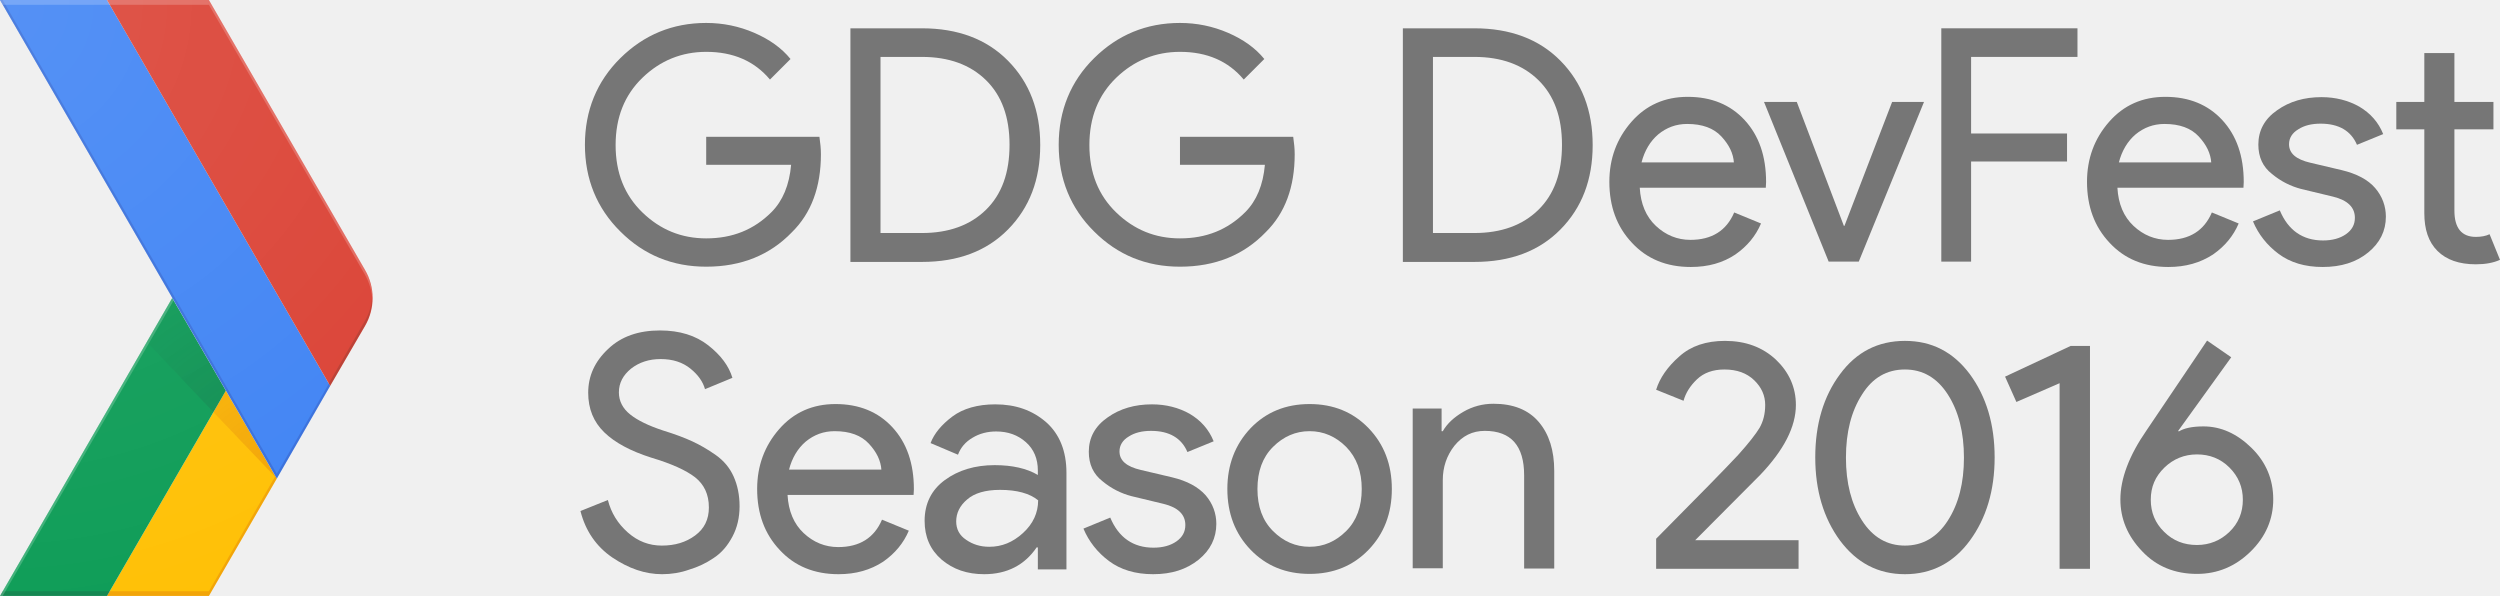
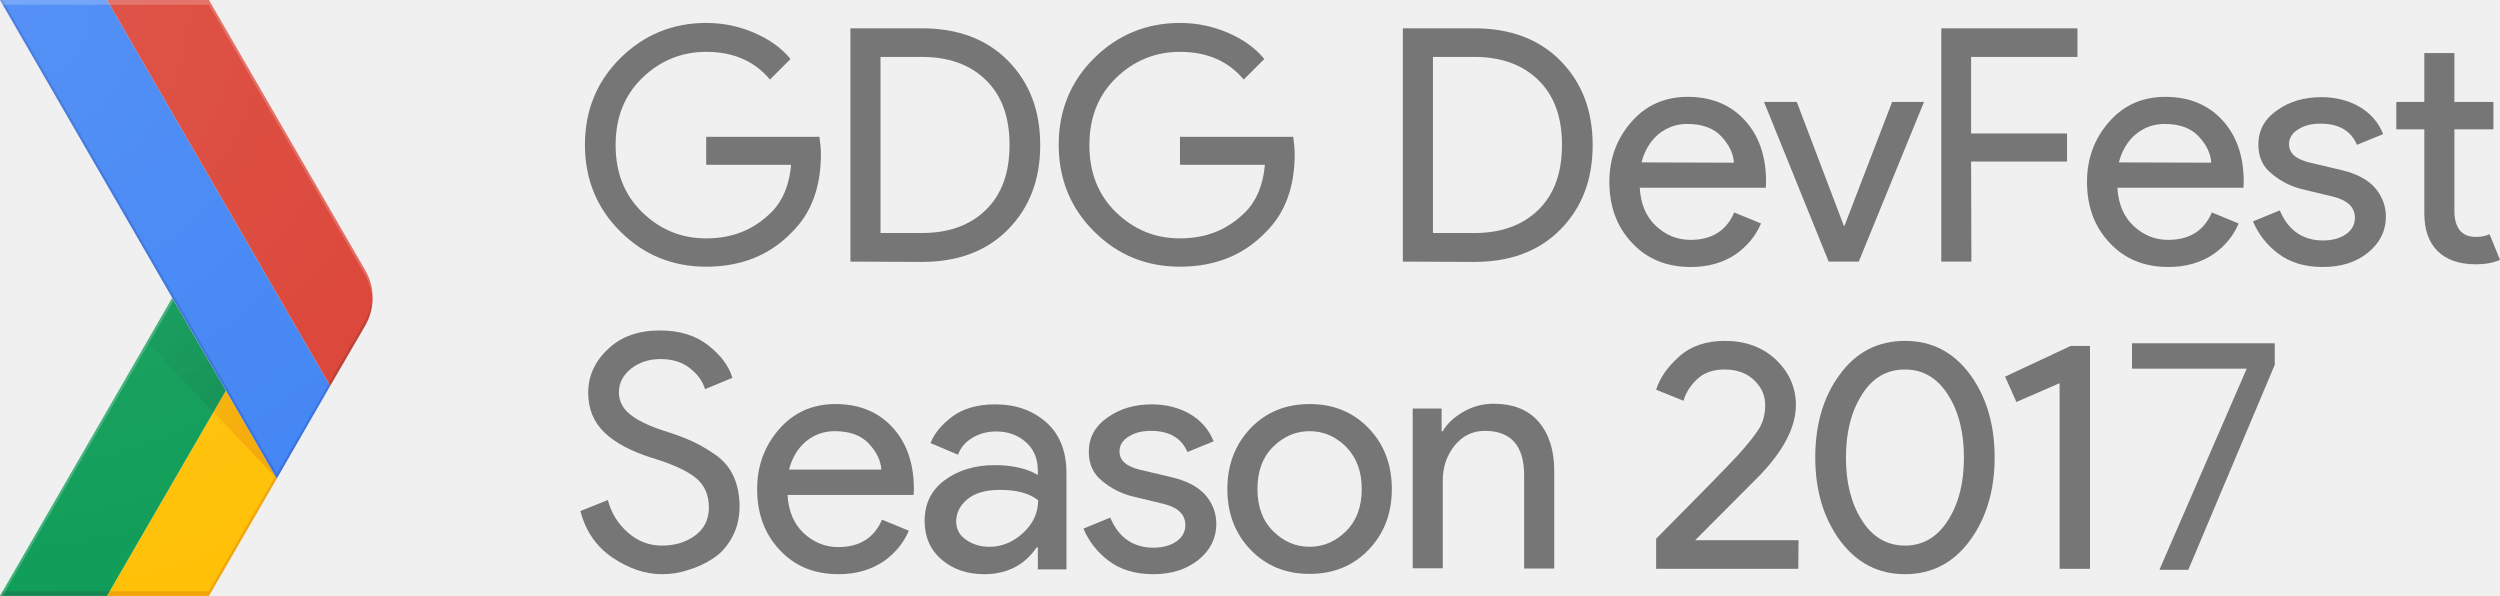
- <svg xmlns="http://www.w3.org/2000/svg" id="Layer_4" viewBox="0 0 839 200">
-   <style>.st0{fill:none;} .st1{fill:#FFC107;} .st2{fill:#0F9D58;} .st3{opacity:0.2;fill:#BF360C;enable-background:new ;} .st4{opacity:0.2;fill:#263238;enable-background:new ;} .st5{opacity:0.2;fill:#FFFFFF;enable-background:new ;} .st6{fill:url(#XMLID_126_);} .st7{fill:url(#XMLID_127_);} .st8{fill:#4285F4;} .st9{fill:#DB4437;} .st10{opacity:0.2;fill:#1A237E;enable-background:new ;} .st11{opacity:0.2;fill:#3E2723;enable-background:new ;} .st12{fill:url(#XMLID_128_);} .st13{fill:#767676;}</style>
+ <svg xmlns="http://www.w3.org/2000/svg" version="1.1" id="Layer_4" x="0px" y="0px" viewBox="0 0 839 200" style="enable-background:new 0 0 839 200;" xml:space="preserve">
+   <style type="text/css">
+ 	.st0{fill:none;}
+ 	.st1{fill:#FFC107;}
+ 	.st2{fill:#0F9D58;}
+ 	.st3{opacity:0.2;fill:#BF360C;enable-background:new    ;}
+ 	.st4{opacity:0.2;fill:#263238;enable-background:new    ;}
+ 	.st5{opacity:0.2;fill:#FFFFFF;enable-background:new    ;}
+ 	.st6{fill:url(#XMLID_3_);}
+ 	.st7{fill:url(#XMLID_5_);}
+ 	.st8{fill:#4285F4;}
+ 	.st9{fill:#DB4437;}
+ 	.st10{opacity:0.2;fill:#1A237E;enable-background:new    ;}
+ 	.st11{opacity:0.2;fill:#3E2723;enable-background:new    ;}
+ 	.st12{fill:url(#XMLID_6_);}
+ 	.st13{fill:#767676;}
+ 	.st14{font-family:'Roboto-Medium';}
+ 	.st15{font-size:106.463px;}
+ </style>
  <g id="XMLID_60_">
    <g id="XMLID_61_">
      <g id="XMLID_62_">
-         <path id="XMLID_106_" class="st0" d="M122.5 90.6L70.1 0H0l57.8 100L0 200h70.1l52.4-90.6c3.3-5.8 3.3-13 0-18.8z" />
-         <path id="XMLID_105_" class="st1" d="M92.4 159.8l-16.6-28.7L35.9 200h34.2l22.8-39.4z" />
-         <path id="XMLID_104_" class="st0" d="M122.5 90.6L70.1 0H0l57.8 100L0 200h70.1l52.4-90.6c3.3-5.8 3.3-13 0-18.8z" />
-         <path id="XMLID_103_" class="st2" d="M57.8 100l18 31.1L35.9 200H0z" />
-         <path id="XMLID_102_" class="st0" d="M122.5 90.6L70.1 0H0l57.8 100L0 200h70.1l52.4-90.6c3.3-5.8 3.3-13 0-18.8z" />
-         <path id="XMLID_101_" class="st3" d="M70.1 198.4H36.8l-.9 1.6h34.2l22.8-39.4-.5-.8z" />
-         <path id="XMLID_100_" class="st0" d="M122.5 90.6L70.1 0H0l57.8 100L0 200h70.1l52.4-90.6c3.3-5.8 3.3-13 0-18.8z" />
-         <path id="XMLID_99_" class="st4" d="M.9 198.4L0 200h35.9l.9-1.6z" />
-         <path id="XMLID_98_" class="st0" d="M122.5 90.6L70.1 0H0l57.8 100L0 200h70.1l52.4-90.6c3.3-5.8 3.3-13 0-18.8z" />
-         <path id="XMLID_96_" class="st5" d="M0 200h.9l57.4-99.2-.5-.8z" />
-         <path id="XMLID_94_" class="st0" d="M122.5 90.6L70.1 0H0l57.8 100L0 200h70.1l52.4-90.6c3.3-5.8 3.3-13 0-18.8z" />
-         <radialGradient id="XMLID_126_" cx="92.62" cy="2707.501" r="69.162" gradientTransform="matrix(1 0 0 -1 0 2867.46)" gradientUnits="userSpaceOnUse">
-           <stop offset="0" stop-color="#BF360C" stop-opacity=".2" />
-           <stop offset="1" stop-color="#BF360C" stop-opacity=".02" />
+         <path id="XMLID_106_" class="st0" d="M122.5,90.6L70.1,0H0l57.8,100L0,200h70.1l52.4-90.6C125.8,103.6,125.8,96.4,122.5,90.6z" />
+         <path id="XMLID_105_" class="st1" d="M92.4,159.8l-16.6-28.7L35.9,200h34.2l22.8-39.4L92.4,159.8z" />
+         <path id="XMLID_104_" class="st0" d="M122.5,90.6L70.1,0H0l57.8,100L0,200h70.1l52.4-90.6C125.8,103.6,125.8,96.4,122.5,90.6z" />
+         <path id="XMLID_103_" class="st2" d="M57.8,100l18,31.1L35.9,200H0L57.8,100z" />
+         <path id="XMLID_102_" class="st0" d="M122.5,90.6L70.1,0H0l57.8,100L0,200h70.1l52.4-90.6C125.8,103.6,125.8,96.4,122.5,90.6z" />
+         <path id="XMLID_101_" class="st3" d="M70.1,198.4H36.8l-0.9,1.6h34.2l22.8-39.4l-0.5-0.8L70.1,198.4z" />
+         <path id="XMLID_100_" class="st0" d="M122.5,90.6L70.1,0H0l57.8,100L0,200h70.1l52.4-90.6C125.8,103.6,125.8,96.4,122.5,90.6z" />
+         <path id="XMLID_99_" class="st4" d="M0.9,198.4L0,200h35.9l0.9-1.6H0.9z" />
+         <path id="XMLID_98_" class="st0" d="M122.5,90.6L70.1,0H0l57.8,100L0,200h70.1l52.4-90.6C125.8,103.6,125.8,96.4,122.5,90.6z" />
+         <path id="XMLID_96_" class="st5" d="M0,200h0.9l57.4-99.2l-0.5-0.8L0,200z" />
+         <path id="XMLID_94_" class="st0" d="M122.5,90.6L70.1,0H0l57.8,100L0,200h70.1l52.4-90.6C125.8,103.6,125.8,96.4,122.5,90.6z" />
+         <radialGradient id="XMLID_3_" cx="92.62" cy="-1987.501" r="69.162" gradientTransform="matrix(1 0 0 1 0 2147.46)" gradientUnits="userSpaceOnUse">
+           <stop offset="0" style="stop-color:#BF360C;stop-opacity:0.2" />
+           <stop offset="1" style="stop-color:#BF360C;stop-opacity:2.000000e-02" />
        </radialGradient>
-         <path id="XMLID_92_" class="st6" d="M92.9 160.6l-17.1-29.5-4.2 7.2z" />
-         <path id="XMLID_90_" class="st0" d="M122.5 90.6L70.1 0H0l57.8 100L0 200h70.1l52.4-90.6c3.3-5.8 3.3-13 0-18.8z" />
-         <radialGradient id="XMLID_127_" cx="92.423" cy="2707.063" r="69.723" gradientTransform="matrix(1 0 0 -1 0 2867.46)" gradientUnits="userSpaceOnUse">
-           <stop offset="0" stop-color="#263238" stop-opacity=".2" />
-           <stop offset="1" stop-color="#263238" stop-opacity=".02" />
+         <path id="XMLID_92_" class="st6" d="M92.9,160.6l-17.1-29.5l-4.2,7.2L92.9,160.6z" />
+         <path id="XMLID_90_" class="st0" d="M122.5,90.6L70.1,0H0l57.8,100L0,200h70.1l52.4-90.6C125.8,103.6,125.8,96.4,122.5,90.6z" />
+         <radialGradient id="XMLID_5_" cx="92.423" cy="-1987.063" r="69.723" gradientTransform="matrix(1 0 0 1 0 2147.46)" gradientUnits="userSpaceOnUse">
+           <stop offset="0" style="stop-color:#263238;stop-opacity:0.2" />
+           <stop offset="1" style="stop-color:#263238;stop-opacity:2.000000e-02" />
        </radialGradient>
-         <path id="XMLID_89_" class="st7" d="M71.6 138.3l4.2-7.2-18-31.1-8.5 14.8z" />
-         <path id="XMLID_88_" class="st0" d="M122.5 90.6L70.1 0H0l57.8 100L0 200h70.1l52.4-90.6c3.3-5.8 3.3-13 0-18.8z" />
+         <path id="XMLID_89_" class="st7" d="M71.6,138.3l4.2-7.2l-18-31.1l-8.5,14.8L71.6,138.3z" />
+         <path id="XMLID_88_" class="st0" d="M122.5,90.6L70.1,0H0l57.8,100L0,200h70.1l52.4-90.6C125.8,103.6,125.8,96.4,122.5,90.6z" />
        <g id="XMLID_85_">
          <g id="XMLID_86_">
-             <path id="XMLID_87_" class="st8" d="M35.9 0H0l92.9 160.6 17.9-31.1z" />
+             <path id="XMLID_87_" class="st8" d="M35.9,0H0l92.9,160.6l17.9-31.1L35.9,0z" />
          </g>
        </g>
-         <path id="XMLID_84_" class="st0" d="M122.5 90.6L70.1 0H0l57.8 100L0 200h70.1l52.4-90.6c3.3-5.8 3.3-13 0-18.8z" />
-         <path id="XMLID_83_" class="st9" d="M122.5 109.4c3.4-5.8 3.4-13 0-18.8L70.1 0H35.9l74.9 129.5 11.7-20.1z" />
-         <path id="XMLID_82_" class="st0" d="M122.5 90.6L70.1 0H0l57.8 100L0 200h70.1l52.4-90.6c3.3-5.8 3.3-13 0-18.8z" />
-         <path id="XMLID_71_" class="st10" d="M110.8 129.5l-.4-.8L92.9 159 .9 0H0l92.9 160.6 17.9-31.1z" />
-         <path id="XMLID_69_" class="st0" d="M122.5 90.6L70.1 0H0l57.8 100L0 200h70.1l52.4-90.6c3.3-5.8 3.3-13 0-18.8z" />
-         <path id="XMLID_67_" class="st5" d="M70.1 1.6l52.4 90.6c1.5 2.7 2.3 5.6 2.5 8.6.1-3.5-.7-7-2.5-10.2L70.1 0H0l.9 1.6h69.2z" />
-         <path id="XMLID_66_" class="st0" d="M122.5 90.6L70.1 0H0l57.8 100L0 200h70.1l52.4-90.6c3.3-5.8 3.3-13 0-18.8z" />
-         <path id="XMLID_65_" class="st11" d="M110.8 129.5l11.6-20.1c1.8-3.1 2.6-6.7 2.5-10.2-.1 3-.9 5.9-2.5 8.6l-12.1 20.9.5.8z" />
-         <path id="XMLID_64_" class="st0" d="M122.5 90.6L70.1 0H0l57.8 100L0 200h70.1l52.4-90.6c3.3-5.8 3.3-13 0-18.8z" />
-         <radialGradient id="XMLID_128_" cx="-1.563" cy="2865.898" r="209.922" gradientTransform="matrix(1 0 0 -1 0 2867.46)" gradientUnits="userSpaceOnUse">
-           <stop offset="0" stop-color="#FFF" stop-opacity=".1" />
-           <stop offset="1" stop-color="#FFF" stop-opacity="0" />
+         <path id="XMLID_84_" class="st0" d="M122.5,90.6L70.1,0H0l57.8,100L0,200h70.1l52.4-90.6C125.8,103.6,125.8,96.4,122.5,90.6z" />
+         <path id="XMLID_83_" class="st9" d="M122.5,109.4c3.4-5.8,3.4-13,0-18.8L70.1,0H35.9l74.9,129.5L122.5,109.4z" />
+         <path id="XMLID_82_" class="st0" d="M122.5,90.6L70.1,0H0l57.8,100L0,200h70.1l52.4-90.6C125.8,103.6,125.8,96.4,122.5,90.6z" />
+         <path id="XMLID_71_" class="st10" d="M110.8,129.5l-0.4-0.8L92.9,159L0.9,0H0l92.9,160.6L110.8,129.5z" />
+         <path id="XMLID_69_" class="st0" d="M122.5,90.6L70.1,0H0l57.8,100L0,200h70.1l52.4-90.6C125.8,103.6,125.8,96.4,122.5,90.6z" />
+         <path id="XMLID_67_" class="st5" d="M70.1,1.6l52.4,90.6c1.5,2.7,2.3,5.6,2.5,8.6c0.1-3.5-0.7-7-2.5-10.2L70.1,0H0l0.9,1.6H70.1z     " />
+         <path id="XMLID_66_" class="st0" d="M122.5,90.6L70.1,0H0l57.8,100L0,200h70.1l52.4-90.6C125.8,103.6,125.8,96.4,122.5,90.6z" />
+         <path id="XMLID_65_" class="st11" d="M110.8,129.5l11.6-20.1c1.8-3.1,2.6-6.7,2.5-10.2c-0.1,3-0.9,5.9-2.5,8.6l-12.1,20.9     L110.8,129.5z" />
+         <path id="XMLID_64_" class="st0" d="M122.5,90.6L70.1,0H0l57.8,100L0,200h70.1l52.4-90.6C125.8,103.6,125.8,96.4,122.5,90.6z" />
+         <radialGradient id="XMLID_6_" cx="-1.563" cy="-2145.898" r="209.922" gradientTransform="matrix(1 0 0 1 0 2147.46)" gradientUnits="userSpaceOnUse">
+           <stop offset="0" style="stop-color:#FFFFFF;stop-opacity:0.1" />
+           <stop offset="1" style="stop-color:#FFFFFF;stop-opacity:0" />
        </radialGradient>
-         <path id="XMLID_63_" class="st12" d="M122.5 90.6L70.1 0H0l57.8 100L0 200h70.1l52.4-90.6c3.3-5.8 3.3-13 0-18.8z" />
+         <path id="XMLID_63_" class="st12" d="M122.5,90.6L70.1,0H0l57.8,100L0,200h70.1l52.4-90.6C125.8,103.6,125.8,96.4,122.5,90.6z" />
      </g>
    </g>
  </g>
  <g id="XMLID_7_">
-     <path id="XMLID_2_" class="st13" d="M275.5 51.8c0 10.9-3.2 19.7-9.7 26.1-7.4 7.7-17 11.6-28.8 11.6-11.3 0-20.9-3.9-28.8-11.8-7.9-7.8-11.9-17.6-11.9-29.1s4-21.3 11.9-29.1c7.9-7.8 17.5-11.8 28.8-11.8 5.6 0 11 1.1 16.1 3.3 5.1 2.2 9.2 5.1 12.2 8.8l-6.9 6.9c-5.2-6.2-12.3-9.3-21.4-9.3-8.2 0-15.4 2.9-21.4 8.7-6 5.8-9 13.3-9 22.6s3 16.8 9 22.6c6 5.8 13.1 8.7 21.4 8.7 8.8 0 16-2.9 21.9-8.8 3.8-3.8 6-9.1 6.6-15.9H237v-9.4h38c.3 2.1.5 4 .5 5.9z" />
-     <path id="XMLID_4_" class="st13" d="M285.4 87.8V9.5h24c12 0 21.7 3.6 28.9 10.9 7.2 7.3 10.8 16.7 10.8 28.3s-3.6 21-10.8 28.3c-7.2 7.3-16.8 10.9-28.9 10.9h-24zm10.1-9.6h13.9c9 0 16.2-2.6 21.5-7.8 5.3-5.2 7.9-12.4 7.9-21.8 0-9.3-2.6-16.5-7.9-21.7-5.3-5.2-12.5-7.8-21.5-7.8h-13.9v59.1z" />
-     <path id="XMLID_8_" class="st13" d="M434.5 51.8c0 10.9-3.2 19.7-9.7 26.1-7.4 7.7-17 11.6-28.8 11.6-11.3 0-20.9-3.9-28.8-11.8-7.9-7.8-11.9-17.6-11.9-29.1s4-21.3 11.9-29.1c7.9-7.8 17.5-11.8 28.8-11.8 5.6 0 11 1.1 16.1 3.3 5.1 2.2 9.2 5.1 12.2 8.8l-6.9 6.9c-5.2-6.2-12.3-9.3-21.4-9.3-8.2 0-15.4 2.9-21.4 8.7-6 5.8-9 13.3-9 22.6s3 16.8 9 22.6c6 5.8 13.1 8.7 21.4 8.7 8.8 0 16-2.9 21.9-8.8 3.8-3.8 6-9.1 6.6-15.9H396v-9.4h38c.3 2.1.5 4 .5 5.9z" />
-     <path id="XMLID_10_" class="st13" d="M470.8 87.8V9.5h24c12 0 21.7 3.6 28.9 10.9 7.2 7.3 10.8 16.7 10.8 28.3s-3.6 21-10.8 28.3c-7.2 7.3-16.8 10.9-28.9 10.9h-24zm10.1-9.6h13.9c9 0 16.2-2.6 21.5-7.8 5.3-5.2 7.9-12.4 7.9-21.8 0-9.3-2.6-16.5-7.9-21.7-5.3-5.2-12.5-7.8-21.5-7.8h-13.9v59.1z" />
-     <path id="XMLID_13_" class="st13" d="M567.4 89.6c-8.1 0-14.7-2.7-19.7-8.1-5.1-5.4-7.6-12.2-7.6-20.5 0-7.8 2.5-14.5 7.4-20.1 4.9-5.6 11.2-8.4 18.9-8.4 7.9 0 14.3 2.6 19.1 7.8 4.8 5.2 7.2 12.1 7.2 20.8l-.1 1.9h-42.3c.3 5.4 2.1 9.7 5.4 12.8 3.3 3.1 7.2 4.7 11.6 4.7 7.2 0 12.1-3.1 14.7-9.2l9 3.7c-1.8 4.2-4.6 7.6-8.6 10.4-4.2 2.8-9.1 4.2-15 4.2zm14.5-35c-.2-3.1-1.6-6-4.2-8.8-2.6-2.8-6.4-4.2-11.5-4.2-3.7 0-6.9 1.2-9.7 3.5-2.7 2.3-4.6 5.5-5.6 9.4h31z" />
-     <path id="XMLID_16_" class="st13" d="M613.7 87.8L592 34.2h11l15.8 41.6h.2l16-41.6h10.7l-21.9 53.6h-10.1z" />
-     <path id="XMLID_18_" class="st13" d="M661.6 87.8h-10.1V9.5h45.7v9.6h-35.7v25.7h32.2v9.4h-32.2v33.6z" />
-     <path id="XMLID_20_" class="st13" d="M727.7 89.6c-8.1 0-14.7-2.7-19.7-8.1-5.1-5.4-7.6-12.2-7.6-20.5 0-7.8 2.5-14.5 7.4-20.1 4.9-5.6 11.2-8.4 18.9-8.4 7.9 0 14.3 2.6 19.1 7.8 4.8 5.2 7.2 12.1 7.2 20.8l-.1 1.9h-42.3c.3 5.4 2.1 9.7 5.4 12.8 3.3 3.1 7.2 4.7 11.6 4.7 7.2 0 12.1-3.1 14.7-9.2l9 3.7c-1.8 4.2-4.6 7.6-8.6 10.4-4.3 2.8-9.2 4.2-15 4.2zm14.4-35c-.2-3.1-1.6-6-4.2-8.8-2.6-2.8-6.4-4.2-11.5-4.2-3.7 0-6.9 1.2-9.7 3.5-2.7 2.3-4.6 5.5-5.6 9.4h31z" />
-     <path id="XMLID_27_" class="st13" d="M779.5 89.6c-6 0-10.9-1.5-14.8-4.4-3.9-2.9-6.8-6.6-8.6-10.9l9-3.7c2.8 6.7 7.7 10.1 14.5 10.1 3.1 0 5.7-.7 7.7-2.1 2-1.4 3-3.2 3-5.5 0-3.5-2.4-5.9-7.3-7.1l-10.8-2.6c-3.4-.9-6.7-2.5-9.7-5-3.1-2.4-4.6-5.7-4.6-9.9 0-4.7 2.1-8.6 6.3-11.5 4.2-3 9.2-4.4 14.9-4.4 4.7 0 9 1.1 12.7 3.2 3.7 2.2 6.4 5.2 8 9.2l-8.8 3.6c-2-4.7-6.1-7.1-12.2-7.1-3 0-5.5.6-7.5 1.9-2 1.2-3.1 2.9-3.1 5 0 3.1 2.4 5.1 7.1 6.2l10.6 2.5c5 1.2 8.8 3.2 11.2 6 2.4 2.8 3.6 6.1 3.6 9.6 0 4.8-2 8.8-5.9 12-4 3.3-9.1 4.9-15.3 4.9z" />
-     <path id="XMLID_29_" class="st13" d="M830.9 88.7c-5.6 0-9.9-1.5-12.9-4.5s-4.4-7.2-4.4-12.7V43.4h-9.4v-9.2h9.4V17.8h10.1v16.4h13.1v9.2h-13.1v27.3c0 5.8 2.4 8.8 7.2 8.8 1.8 0 3.4-.3 4.6-.9l3.5 8.6c-2.2 1-4.9 1.5-8.1 1.5z" />
-     <path id="XMLID_31_" class="st13" d="M222.2 192.7c-5.7 0-11.2-1.9-16.7-5.6-5.4-3.7-9-8.9-10.7-15.6l9.2-3.7c1.1 4.3 3.3 7.9 6.7 10.9 3.4 3 7.2 4.4 11.4 4.4 4.4 0 8.1-1.1 11.2-3.4 3.1-2.3 4.6-5.4 4.6-9.4 0-4.4-1.6-7.7-4.6-10.1-3.1-2.4-8-4.6-14.7-6.6-6.9-2.2-12.2-5-15.8-8.5-3.6-3.5-5.4-7.9-5.4-13.3 0-5.6 2.2-10.5 6.7-14.7 4.4-4.2 10.2-6.2 17.4-6.2 6.6 0 12 1.7 16.2 5 4.2 3.3 6.9 6.9 8.1 10.9l-9.2 3.8c-.7-2.5-2.3-4.8-4.9-6.9-2.6-2.1-5.9-3.2-10-3.2-3.9 0-7.2 1.1-9.9 3.2-2.7 2.2-4.1 4.8-4.1 8 0 2.9 1.3 5.4 3.8 7.4s6.2 3.8 11.1 5.4c3.9 1.2 7.1 2.4 9.7 3.6 2.6 1.2 5.2 2.7 7.9 4.6 2.7 1.9 4.7 4.3 6 7.2 1.3 2.9 2 6.2 2 10s-.8 7.2-2.4 10.2c-1.6 3-3.6 5.4-6.2 7.1-2.6 1.8-5.4 3.1-8.4 4-2.8 1-5.9 1.5-9 1.5z" />
-     <path id="XMLID_33_" class="st13" d="M281.4 192.7c-8.1 0-14.7-2.7-19.7-8.1-5.1-5.4-7.6-12.2-7.6-20.5 0-7.8 2.5-14.5 7.4-20.1 4.9-5.6 11.2-8.4 18.9-8.4 7.9 0 14.3 2.6 19.1 7.8 4.8 5.2 7.2 12.1 7.2 20.8l-.1 1.9h-42.3c.3 5.4 2.1 9.7 5.4 12.8 3.3 3.1 7.2 4.7 11.6 4.7 7.2 0 12.1-3.1 14.7-9.2l9 3.7c-1.8 4.2-4.6 7.6-8.6 10.4-4.3 2.8-9.2 4.2-15 4.2zm14.4-35c-.2-3.1-1.6-6-4.2-8.8-2.6-2.8-6.4-4.2-11.5-4.2-3.7 0-6.9 1.2-9.7 3.5-2.7 2.3-4.6 5.5-5.6 9.4h31z" />
-     <path id="XMLID_36_" class="st13" d="M330.3 192.7c-5.7 0-10.4-1.6-14.3-4.9-3.8-3.3-5.7-7.6-5.7-13 0-5.8 2.3-10.4 6.8-13.7 4.5-3.3 10.1-5 16.7-5 5.9 0 10.8 1.1 14.5 3.3v-1.5c0-3.9-1.3-7.1-4-9.5-2.7-2.4-6-3.6-10-3.6-2.9 0-5.6.7-7.9 2.1-2.4 1.4-4 3.3-4.9 5.7l-9.2-3.9c1.2-3.2 3.7-6.2 7.3-8.9 3.6-2.7 8.5-4.1 14.4-4.1 6.9 0 12.5 2 17.1 6 4.5 4 6.8 9.7 6.8 17v32.4h-9.6v-7.4h-.4c-4 5.9-9.9 9-17.6 9zm1.7-9.2c4.2 0 7.9-1.5 11.3-4.6 3.4-3.1 5.1-6.8 5.1-11-2.8-2.3-7.1-3.5-12.8-3.5-4.9 0-8.6 1.1-11 3.2-2.5 2.1-3.7 4.6-3.7 7.4 0 2.6 1.1 4.7 3.4 6.2 2.2 1.5 4.7 2.3 7.7 2.3z" />
-     <path id="XMLID_39_" class="st13" d="M387 192.7c-6 0-10.9-1.5-14.8-4.4-3.9-2.9-6.8-6.6-8.6-10.9l9-3.7c2.8 6.7 7.7 10.1 14.5 10.1 3.1 0 5.7-.7 7.7-2.1 2-1.4 3-3.2 3-5.5 0-3.5-2.4-5.9-7.3-7.1l-10.8-2.6c-3.4-.9-6.7-2.5-9.7-5-3.1-2.4-4.6-5.7-4.6-9.9 0-4.7 2.1-8.6 6.3-11.5 4.2-3 9.2-4.4 14.9-4.4 4.7 0 9 1.1 12.7 3.2 3.7 2.2 6.4 5.2 8 9.2l-8.8 3.6c-2-4.7-6.1-7.1-12.2-7.1-3 0-5.5.6-7.5 1.9-2 1.2-3.1 2.9-3.1 5 0 3.1 2.4 5.1 7.1 6.2l10.6 2.5c5 1.2 8.7 3.2 11.2 6 2.4 2.8 3.6 6.1 3.6 9.6 0 4.8-2 8.8-5.9 12-4.1 3.3-9.1 4.9-15.3 4.9z" />
-     <path id="XMLID_41_" class="st13" d="M419.7 143.7c5.2-5.4 11.8-8.1 19.8-8.1s14.6 2.7 19.8 8.1c5.2 5.4 7.8 12.2 7.8 20.4s-2.6 15-7.8 20.4c-5.2 5.4-11.8 8.1-19.8 8.1s-14.6-2.7-19.8-8.1c-5.2-5.4-7.8-12.2-7.8-20.4 0-8.1 2.6-14.9 7.8-20.4zm7.5 34.5c3.5 3.5 7.6 5.3 12.3 5.3 4.7 0 8.8-1.8 12.3-5.3s5.2-8.2 5.2-14.1c0-5.8-1.7-10.5-5.2-14.1-3.5-3.5-7.6-5.3-12.3-5.3-4.7 0-8.8 1.8-12.3 5.3s-5.2 8.2-5.2 14.1 1.7 10.6 5.2 14.1z" />
-     <path id="XMLID_44_" class="st13" d="M483.8 137.3v7.4h.4c1.5-2.6 3.8-4.7 6.9-6.5 3.1-1.8 6.5-2.7 10.1-2.7 6.6 0 11.7 2 15.2 6.1s5.2 9.6 5.2 16.4v32.8h-10.1v-31.3c0-9.9-4.4-14.9-13.2-14.9-4.2 0-7.5 1.7-10.2 5-2.6 3.3-3.9 7.2-3.9 11.5v29.6h-10.1v-53.6h9.7z" />
-     <path id="XMLID_46_" class="st13" d="M603.5 190.9h-47.7v-10.1c14.3-14.4 23.4-23.7 27.5-28.1 3.6-4 6-7.1 7.2-9.1 1.2-2.1 1.9-4.6 1.9-7.7 0-3.1-1.2-5.9-3.7-8.3-2.5-2.4-5.8-3.6-10-3.6-3.8 0-6.9 1.1-9.2 3.3-2.3 2.2-3.8 4.6-4.5 7.2l-9.2-3.7c1.2-3.9 3.8-7.7 7.8-11.2 3.9-3.5 9-5.2 15.3-5.2 6.9 0 12.6 2.1 17.1 6.3 4.4 4.2 6.7 9.3 6.7 15.2 0 7.3-4 15.1-11.9 23.4l-21.9 22h34.7v9.6z" />
-     <path id="XMLID_48_" class="st13" d="M661.1 181.4c-5.5 7.5-12.8 11.3-21.8 11.3s-16.2-3.8-21.8-11.3c-5.5-7.5-8.3-16.8-8.3-27.9 0-11.2 2.8-20.5 8.3-27.9 5.5-7.5 12.8-11.2 21.8-11.2s16.2 3.7 21.8 11.2c5.5 7.5 8.3 16.8 8.3 27.9 0 11.1-2.8 20.4-8.3 27.9zm-21.8 1.7c6 0 10.8-2.8 14.4-8.4 3.6-5.6 5.4-12.6 5.4-21.1 0-8.5-1.8-15.6-5.4-21.2-3.6-5.6-8.4-8.4-14.4-8.4-6.1 0-10.9 2.8-14.4 8.4-3.6 5.6-5.4 12.6-5.4 21.2 0 8.5 1.8 15.5 5.4 21.1 3.6 5.6 8.4 8.4 14.4 8.4z" />
-     <path id="XMLID_51_" class="st13" d="M701.3 190.9h-10.1v-62.3l-14.5 6.3-3.8-8.5 22-10.3h6.5v74.8z" />
-     <path id="XMLID_53_" class="st13" d="M739.5 143.1c5.8 0 11.2 2.4 16.1 7.2 4.9 4.8 7.3 10.6 7.3 17.3 0 6.6-2.5 12.5-7.6 17.5s-11.1 7.5-18 7.5c-7.4 0-13.6-2.5-18.4-7.6-4.9-5.1-7.3-10.9-7.3-17.4 0-6.9 2.9-14.7 8.8-23.2l20.3-30.1 8.1 5.6-17.8 24.7.2.2c1.8-1.1 4.5-1.7 8.3-1.7zm-2.2 39.8c4.2 0 7.9-1.5 10.9-4.4 3-2.9 4.5-6.5 4.5-10.8 0-4.2-1.5-7.8-4.5-10.8-3-3-6.7-4.4-10.9-4.4s-7.9 1.5-10.9 4.4c-3.1 3-4.6 6.5-4.6 10.8 0 4.3 1.5 7.9 4.5 10.8 3 3 6.7 4.4 11 4.4z" />
+     <path id="XMLID_2_" class="st13" d="M275.5,51.8c0,10.9-3.2,19.7-9.7,26.1c-7.4,7.7-17,11.6-28.8,11.6c-11.3,0-20.9-3.9-28.8-11.8   c-7.9-7.8-11.9-17.6-11.9-29.1s4-21.3,11.9-29.1S225.7,7.7,237,7.7c5.6,0,11,1.1,16.1,3.3c5.1,2.2,9.2,5.1,12.2,8.8l-6.9,6.9   c-5.2-6.2-12.3-9.3-21.4-9.3c-8.2,0-15.4,2.9-21.4,8.7s-9,13.3-9,22.6s3,16.8,9,22.6c6,5.8,13.1,8.7,21.4,8.7   c8.8,0,16-2.9,21.9-8.8c3.8-3.8,6-9.1,6.6-15.9H237v-9.4h38C275.3,48,275.5,49.9,275.5,51.8L275.5,51.8z" />
+     <path id="XMLID_4_" class="st13" d="M285.4,87.8V9.5h24c12,0,21.7,3.6,28.9,10.9c7.2,7.3,10.8,16.7,10.8,28.3s-3.6,21-10.8,28.3   c-7.2,7.3-16.8,10.9-28.9,10.9L285.4,87.8L285.4,87.8z M295.5,78.2h13.9c9,0,16.2-2.6,21.5-7.8c5.3-5.2,7.9-12.4,7.9-21.8   c0-9.3-2.6-16.5-7.9-21.7s-12.5-7.8-21.5-7.8h-13.9C295.5,19.1,295.5,78.2,295.5,78.2z" />
+     <path id="XMLID_8_" class="st13" d="M434.5,51.8c0,10.9-3.2,19.7-9.7,26.1c-7.4,7.7-17,11.6-28.8,11.6c-11.3,0-20.9-3.9-28.8-11.8   c-7.9-7.8-11.9-17.6-11.9-29.1s4-21.3,11.9-29.1S384.7,7.7,396,7.7c5.6,0,11,1.1,16.1,3.3s9.2,5.1,12.2,8.8l-6.9,6.9   c-5.2-6.2-12.3-9.3-21.4-9.3c-8.2,0-15.4,2.9-21.4,8.7s-9,13.3-9,22.6s3,16.8,9,22.6c6,5.8,13.1,8.7,21.4,8.7   c8.8,0,16-2.9,21.9-8.8c3.8-3.8,6-9.1,6.6-15.9H396v-9.4h38C434.3,48,434.5,49.9,434.5,51.8L434.5,51.8z" />
+     <path id="XMLID_10_" class="st13" d="M470.8,87.8V9.5h24c12,0,21.7,3.6,28.9,10.9s10.8,16.7,10.8,28.3s-3.6,21-10.8,28.3   s-16.8,10.9-28.9,10.9L470.8,87.8L470.8,87.8z M480.9,78.2h13.9c9,0,16.2-2.6,21.5-7.8c5.3-5.2,7.9-12.4,7.9-21.8   c0-9.3-2.6-16.5-7.9-21.7c-5.3-5.2-12.5-7.8-21.5-7.8h-13.9C480.9,19.1,480.9,78.2,480.9,78.2z" />
+     <path id="XMLID_13_" class="st13" d="M567.4,89.6c-8.1,0-14.7-2.7-19.7-8.1c-5.1-5.4-7.6-12.2-7.6-20.5c0-7.8,2.5-14.5,7.4-20.1   s11.2-8.4,18.9-8.4c7.9,0,14.3,2.6,19.1,7.8s7.2,12.1,7.2,20.8l-0.1,1.9h-42.3c0.3,5.4,2.1,9.7,5.4,12.8c3.3,3.1,7.2,4.7,11.6,4.7   c7.2,0,12.1-3.1,14.7-9.2l9,3.7c-1.8,4.2-4.6,7.6-8.6,10.4C578.2,88.2,573.3,89.6,567.4,89.6L567.4,89.6z M581.9,54.6   c-0.2-3.1-1.6-6-4.2-8.8c-2.6-2.8-6.4-4.2-11.5-4.2c-3.7,0-6.9,1.2-9.7,3.5c-2.7,2.3-4.6,5.5-5.6,9.4L581.9,54.6L581.9,54.6z" />
+     <path id="XMLID_16_" class="st13" d="M613.7,87.8L592,34.2h11l15.8,41.6h0.2l16-41.6h10.7l-21.9,53.6H613.7z" />
+     <path id="XMLID_18_" class="st13" d="M661.6,87.8h-10.1V9.5h45.7v9.6h-35.7v25.7h32.2v9.4h-32.2L661.6,87.8L661.6,87.8z" />
+     <path id="XMLID_20_" class="st13" d="M727.7,89.6c-8.1,0-14.7-2.7-19.7-8.1c-5.1-5.4-7.6-12.2-7.6-20.5c0-7.8,2.5-14.5,7.4-20.1   s11.2-8.4,18.9-8.4c7.9,0,14.3,2.6,19.1,7.8s7.2,12.1,7.2,20.8l-0.1,1.9h-42.3c0.3,5.4,2.1,9.7,5.4,12.8c3.3,3.1,7.2,4.7,11.6,4.7   c7.2,0,12.1-3.1,14.7-9.2l9,3.7c-1.8,4.2-4.6,7.6-8.6,10.4C738.4,88.2,733.5,89.6,727.7,89.6L727.7,89.6z M742.1,54.6   c-0.2-3.1-1.6-6-4.2-8.8c-2.6-2.8-6.4-4.2-11.5-4.2c-3.7,0-6.9,1.2-9.7,3.5c-2.7,2.3-4.6,5.5-5.6,9.4L742.1,54.6L742.1,54.6z" />
+     <path id="XMLID_27_" class="st13" d="M779.5,89.6c-6,0-10.9-1.5-14.8-4.4c-3.9-2.9-6.8-6.6-8.6-10.9l9-3.7   c2.8,6.7,7.7,10.1,14.5,10.1c3.1,0,5.7-0.7,7.7-2.1s3-3.2,3-5.5c0-3.5-2.4-5.9-7.3-7.1l-10.8-2.6c-3.4-0.9-6.7-2.5-9.7-5   c-3.1-2.4-4.6-5.7-4.6-9.9c0-4.7,2.1-8.6,6.3-11.5c4.2-3,9.2-4.4,14.9-4.4c4.7,0,9,1.1,12.7,3.2c3.7,2.2,6.4,5.2,8,9.2l-8.8,3.6   c-2-4.7-6.1-7.1-12.2-7.1c-3,0-5.5,0.6-7.5,1.9c-2,1.2-3.1,2.9-3.1,5c0,3.1,2.4,5.1,7.1,6.2l10.6,2.5c5,1.2,8.8,3.2,11.2,6   s3.6,6.1,3.6,9.6c0,4.8-2,8.8-5.9,12C790.8,88,785.7,89.6,779.5,89.6L779.5,89.6z" />
+     <path id="XMLID_29_" class="st13" d="M830.9,88.7c-5.6,0-9.9-1.5-12.9-4.5s-4.4-7.2-4.4-12.7V43.4h-9.4v-9.2h9.4V17.8h10.1v16.4   h13.1v9.2h-13.1v27.3c0,5.8,2.4,8.8,7.2,8.8c1.8,0,3.4-0.3,4.6-0.9l3.5,8.6C836.8,88.2,834.1,88.7,830.9,88.7L830.9,88.7z" />
+     <path id="XMLID_31_" class="st13" d="M222.2,192.7c-5.7,0-11.2-1.9-16.7-5.6c-5.4-3.7-9-8.9-10.7-15.6l9.2-3.7   c1.1,4.3,3.3,7.9,6.7,10.9s7.2,4.4,11.4,4.4c4.4,0,8.1-1.1,11.2-3.4c3.1-2.3,4.6-5.4,4.6-9.4c0-4.4-1.6-7.7-4.6-10.1   c-3.1-2.4-8-4.6-14.7-6.6c-6.9-2.2-12.2-5-15.8-8.5s-5.4-7.9-5.4-13.3c0-5.6,2.2-10.5,6.7-14.7c4.4-4.2,10.2-6.2,17.4-6.2   c6.6,0,12,1.7,16.2,5s6.9,6.9,8.1,10.9l-9.2,3.8c-0.7-2.5-2.3-4.8-4.9-6.9c-2.6-2.1-5.9-3.2-10-3.2c-3.9,0-7.2,1.1-9.9,3.2   c-2.7,2.2-4.1,4.8-4.1,8c0,2.9,1.3,5.4,3.8,7.4s6.2,3.8,11.1,5.4c3.9,1.2,7.1,2.4,9.7,3.6c2.6,1.2,5.2,2.7,7.9,4.6   c2.7,1.9,4.7,4.3,6,7.2s2,6.2,2,10s-0.8,7.2-2.4,10.2c-1.6,3-3.6,5.4-6.2,7.1c-2.6,1.8-5.4,3.1-8.4,4   C228.4,192.2,225.3,192.7,222.2,192.7L222.2,192.7z" />
+     <path id="XMLID_33_" class="st13" d="M281.4,192.7c-8.1,0-14.7-2.7-19.7-8.1c-5.1-5.4-7.6-12.2-7.6-20.5c0-7.8,2.5-14.5,7.4-20.1   s11.2-8.4,18.9-8.4c7.9,0,14.3,2.6,19.1,7.8c4.8,5.2,7.2,12.1,7.2,20.8l-0.1,1.9h-42.3c0.3,5.4,2.1,9.7,5.4,12.8s7.2,4.7,11.6,4.7   c7.2,0,12.1-3.1,14.7-9.2l9,3.7c-1.8,4.2-4.6,7.6-8.6,10.4C292.1,191.3,287.2,192.7,281.4,192.7L281.4,192.7z M295.8,157.7   c-0.2-3.1-1.6-6-4.2-8.8s-6.4-4.2-11.5-4.2c-3.7,0-6.9,1.2-9.7,3.5c-2.7,2.3-4.6,5.5-5.6,9.4h31L295.8,157.7z" />
+     <path id="XMLID_36_" class="st13" d="M330.3,192.7c-5.7,0-10.4-1.6-14.3-4.9c-3.8-3.3-5.7-7.6-5.7-13c0-5.8,2.3-10.4,6.8-13.7   s10.1-5,16.7-5c5.9,0,10.8,1.1,14.5,3.3v-1.5c0-3.9-1.3-7.1-4-9.5s-6-3.6-10-3.6c-2.9,0-5.6,0.7-7.9,2.1c-2.4,1.4-4,3.3-4.9,5.7   l-9.2-3.9c1.2-3.2,3.7-6.2,7.3-8.9c3.6-2.7,8.5-4.1,14.4-4.1c6.9,0,12.5,2,17.1,6c4.5,4,6.8,9.7,6.8,17v32.4h-9.6v-7.4h-0.4   C343.9,189.6,338,192.7,330.3,192.7L330.3,192.7z M332,183.5c4.2,0,7.9-1.5,11.3-4.6s5.1-6.8,5.1-11c-2.8-2.3-7.1-3.5-12.8-3.5   c-4.9,0-8.6,1.1-11,3.2c-2.5,2.1-3.7,4.6-3.7,7.4c0,2.6,1.1,4.7,3.4,6.2C326.5,182.7,329,183.5,332,183.5L332,183.5z" />
+     <path id="XMLID_39_" class="st13" d="M387,192.7c-6,0-10.9-1.5-14.8-4.4s-6.8-6.6-8.6-10.9l9-3.7c2.8,6.7,7.7,10.1,14.5,10.1   c3.1,0,5.7-0.7,7.7-2.1c2-1.4,3-3.2,3-5.5c0-3.5-2.4-5.9-7.3-7.1l-10.8-2.6c-3.4-0.9-6.7-2.5-9.7-5c-3.1-2.4-4.6-5.7-4.6-9.9   c0-4.7,2.1-8.6,6.3-11.5c4.2-3,9.2-4.4,14.9-4.4c4.7,0,9,1.1,12.7,3.2c3.7,2.2,6.4,5.2,8,9.2l-8.8,3.6c-2-4.7-6.1-7.1-12.2-7.1   c-3,0-5.5,0.6-7.5,1.9c-2,1.2-3.1,2.9-3.1,5c0,3.1,2.4,5.1,7.1,6.2l10.6,2.5c5,1.2,8.7,3.2,11.2,6c2.4,2.8,3.6,6.1,3.6,9.6   c0,4.8-2,8.8-5.9,12C398.2,191.1,393.2,192.7,387,192.7L387,192.7z" />
+     <path id="XMLID_41_" class="st13" d="M419.7,143.7c5.2-5.4,11.8-8.1,19.8-8.1s14.6,2.7,19.8,8.1c5.2,5.4,7.8,12.2,7.8,20.4   s-2.6,15-7.8,20.4c-5.2,5.4-11.8,8.1-19.8,8.1s-14.6-2.7-19.8-8.1c-5.2-5.4-7.8-12.2-7.8-20.4C411.9,156,414.5,149.2,419.7,143.7z    M427.2,178.2c3.5,3.5,7.6,5.3,12.3,5.3c4.7,0,8.8-1.8,12.3-5.3s5.2-8.2,5.2-14.1c0-5.8-1.7-10.5-5.2-14.1   c-3.5-3.5-7.6-5.3-12.3-5.3c-4.7,0-8.8,1.8-12.3,5.3s-5.2,8.2-5.2,14.1S423.7,174.7,427.2,178.2z" />
+     <path id="XMLID_44_" class="st13" d="M483.8,137.3v7.4h0.4c1.5-2.6,3.8-4.7,6.9-6.5s6.5-2.7,10.1-2.7c6.6,0,11.7,2,15.2,6.1   s5.2,9.6,5.2,16.4v32.8h-10.1v-31.3c0-9.9-4.4-14.9-13.2-14.9c-4.2,0-7.5,1.7-10.2,5c-2.6,3.3-3.9,7.2-3.9,11.5v29.6h-10.1v-53.6   h9.7L483.8,137.3z" />
+     <path id="XMLID_46_" class="st13" d="M603.5,190.9h-47.7v-10.1c14.3-14.4,23.4-23.7,27.5-28.1c3.6-4,6-7.1,7.2-9.1   c1.2-2.1,1.9-4.6,1.9-7.7c0-3.1-1.2-5.9-3.7-8.3c-2.5-2.4-5.8-3.6-10-3.6c-3.8,0-6.9,1.1-9.2,3.3s-3.8,4.6-4.5,7.2l-9.2-3.7   c1.2-3.9,3.8-7.7,7.8-11.2c3.9-3.5,9-5.2,15.3-5.2c6.9,0,12.6,2.1,17.1,6.3c4.4,4.2,6.7,9.3,6.7,15.2c0,7.3-4,15.1-11.9,23.4   l-21.9,22h34.7L603.5,190.9L603.5,190.9z" />
+     <path id="XMLID_48_" class="st13" d="M661.1,181.4c-5.5,7.5-12.8,11.3-21.8,11.3s-16.2-3.8-21.8-11.3c-5.5-7.5-8.3-16.8-8.3-27.9   c0-11.2,2.8-20.5,8.3-27.9c5.5-7.5,12.8-11.2,21.8-11.2s16.2,3.7,21.8,11.2c5.5,7.5,8.3,16.8,8.3,27.9S666.6,173.9,661.1,181.4z    M639.3,183.1c6,0,10.8-2.8,14.4-8.4c3.6-5.6,5.4-12.6,5.4-21.1s-1.8-15.6-5.4-21.2c-3.6-5.6-8.4-8.4-14.4-8.4   c-6.1,0-10.9,2.8-14.4,8.4c-3.6,5.6-5.4,12.6-5.4,21.2c0,8.5,1.8,15.5,5.4,21.1C628.5,180.3,633.3,183.1,639.3,183.1z" />
+     <path id="XMLID_51_" class="st13" d="M701.3,190.9h-10.1v-62.3l-14.5,6.3l-3.8-8.5l22-10.3h6.5v74.8H701.3z" />
  </g>
+   <text transform="matrix(0.9393 0 0 1 711.0996 191.2148)" class="st13 st14 st15">7</text>
</svg>
